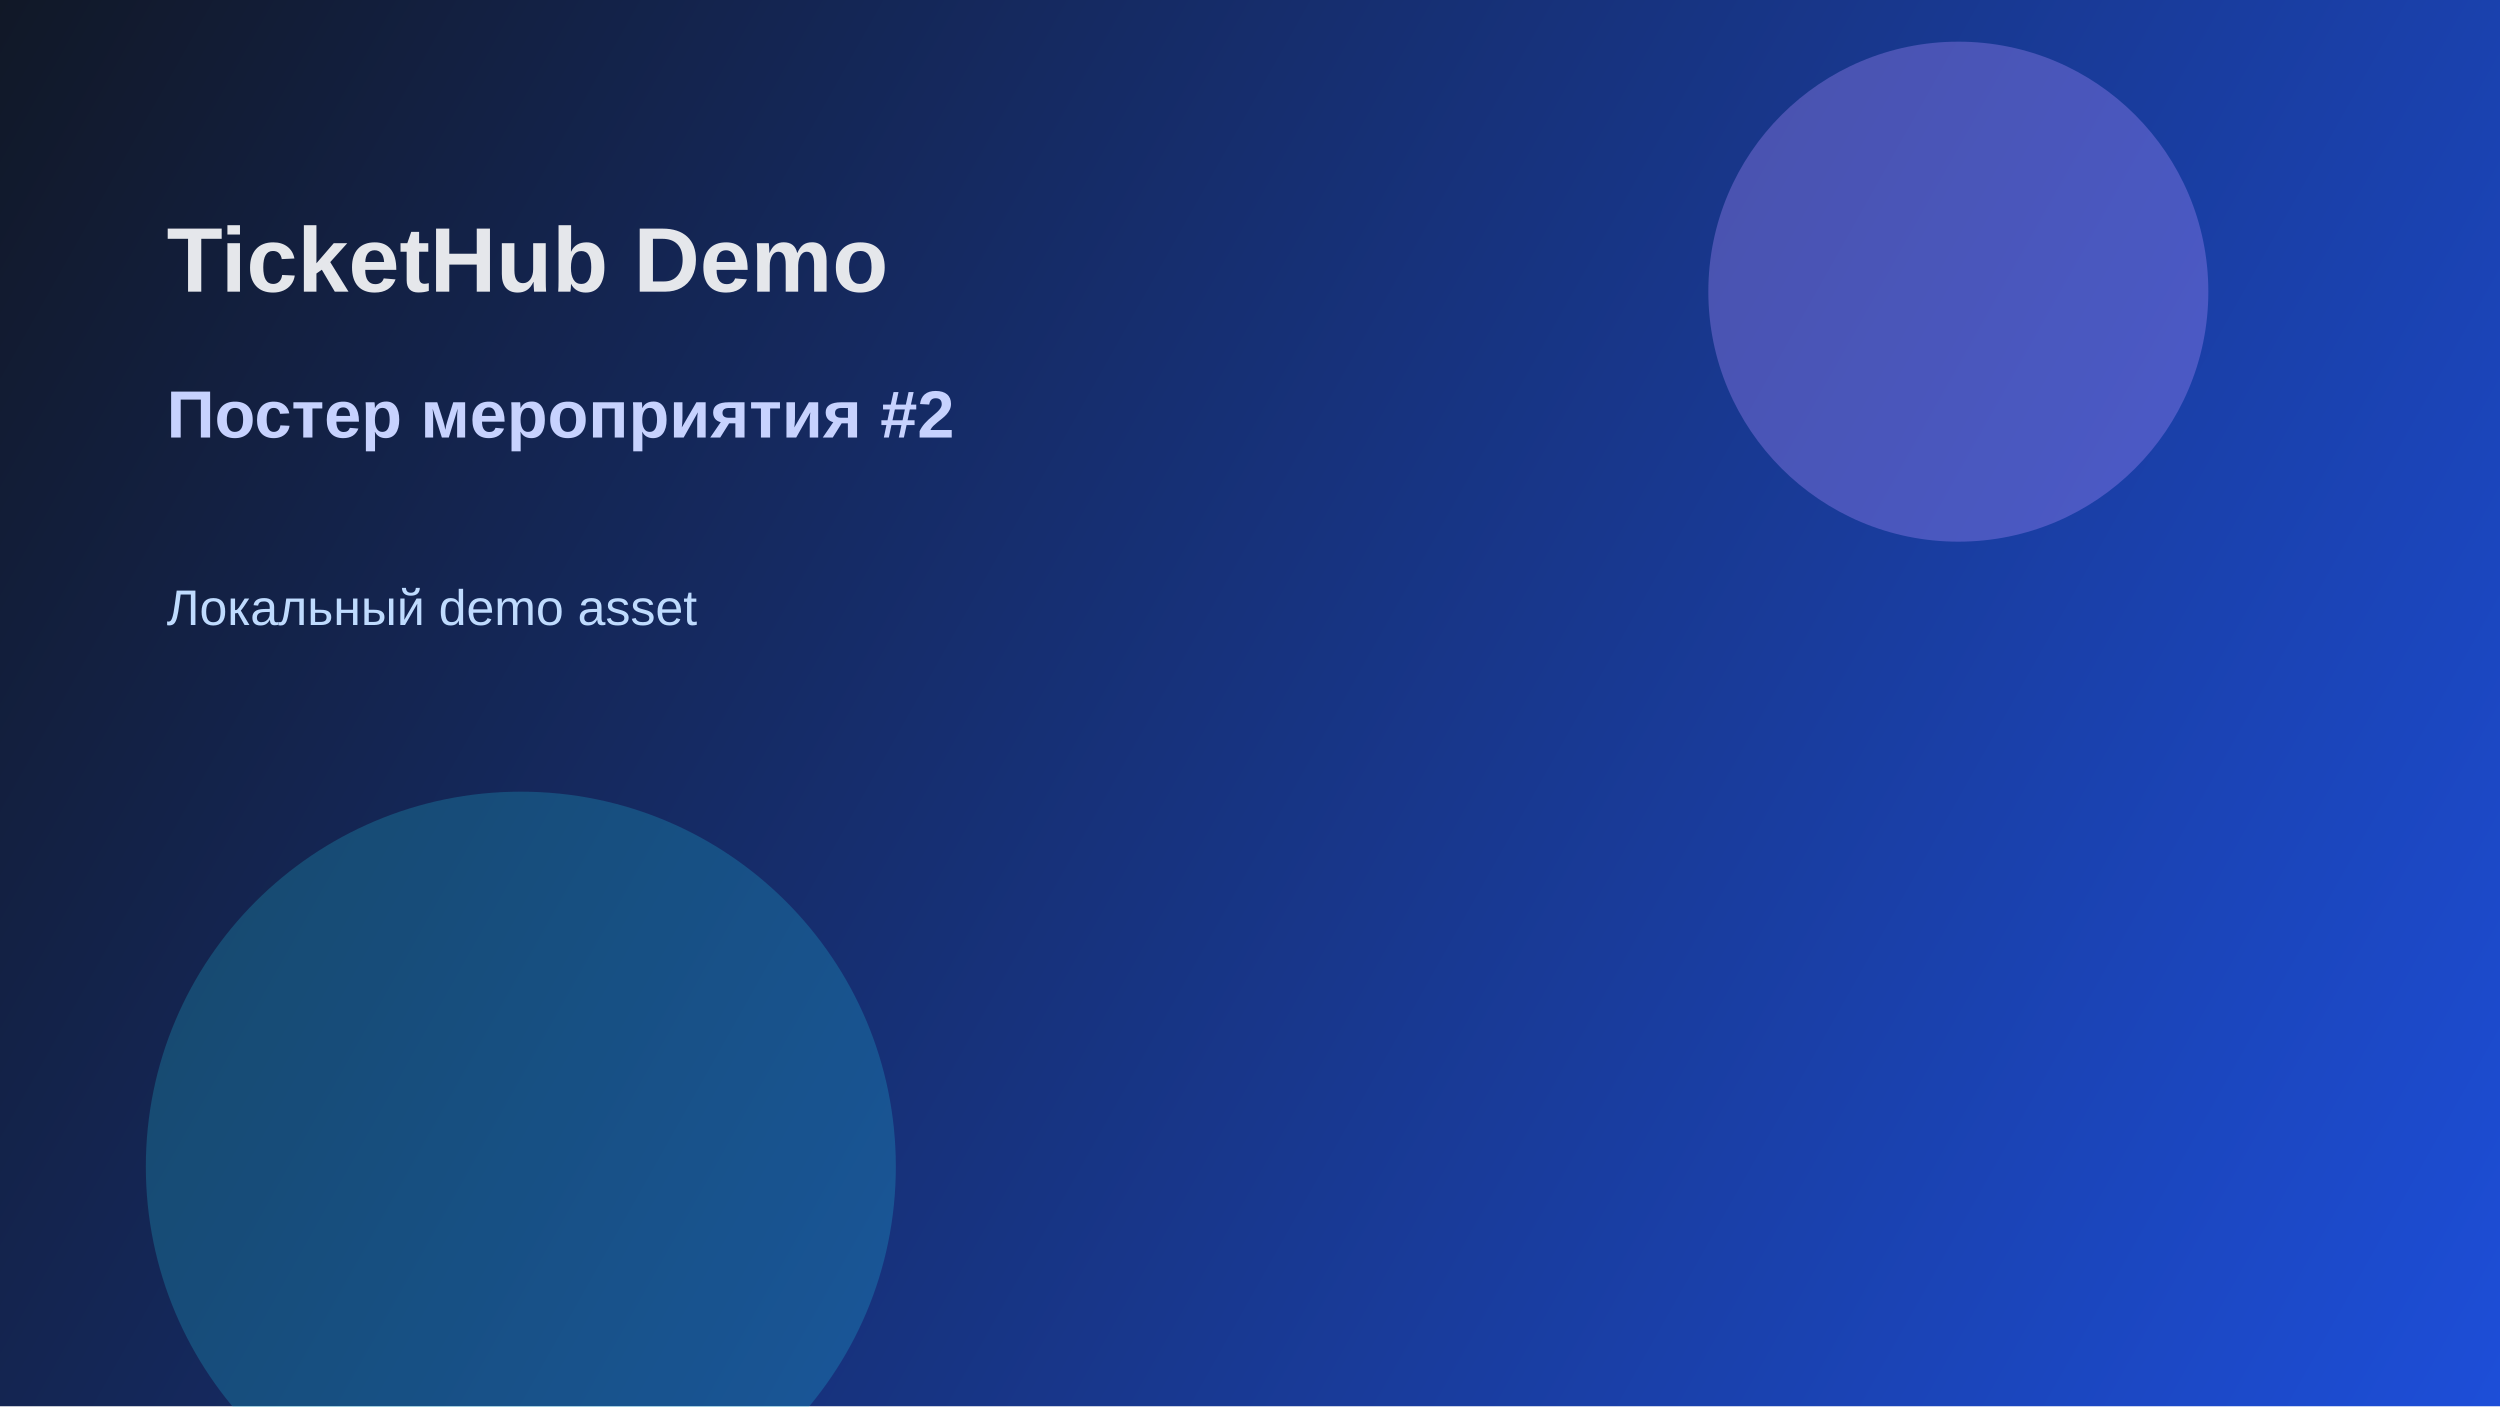
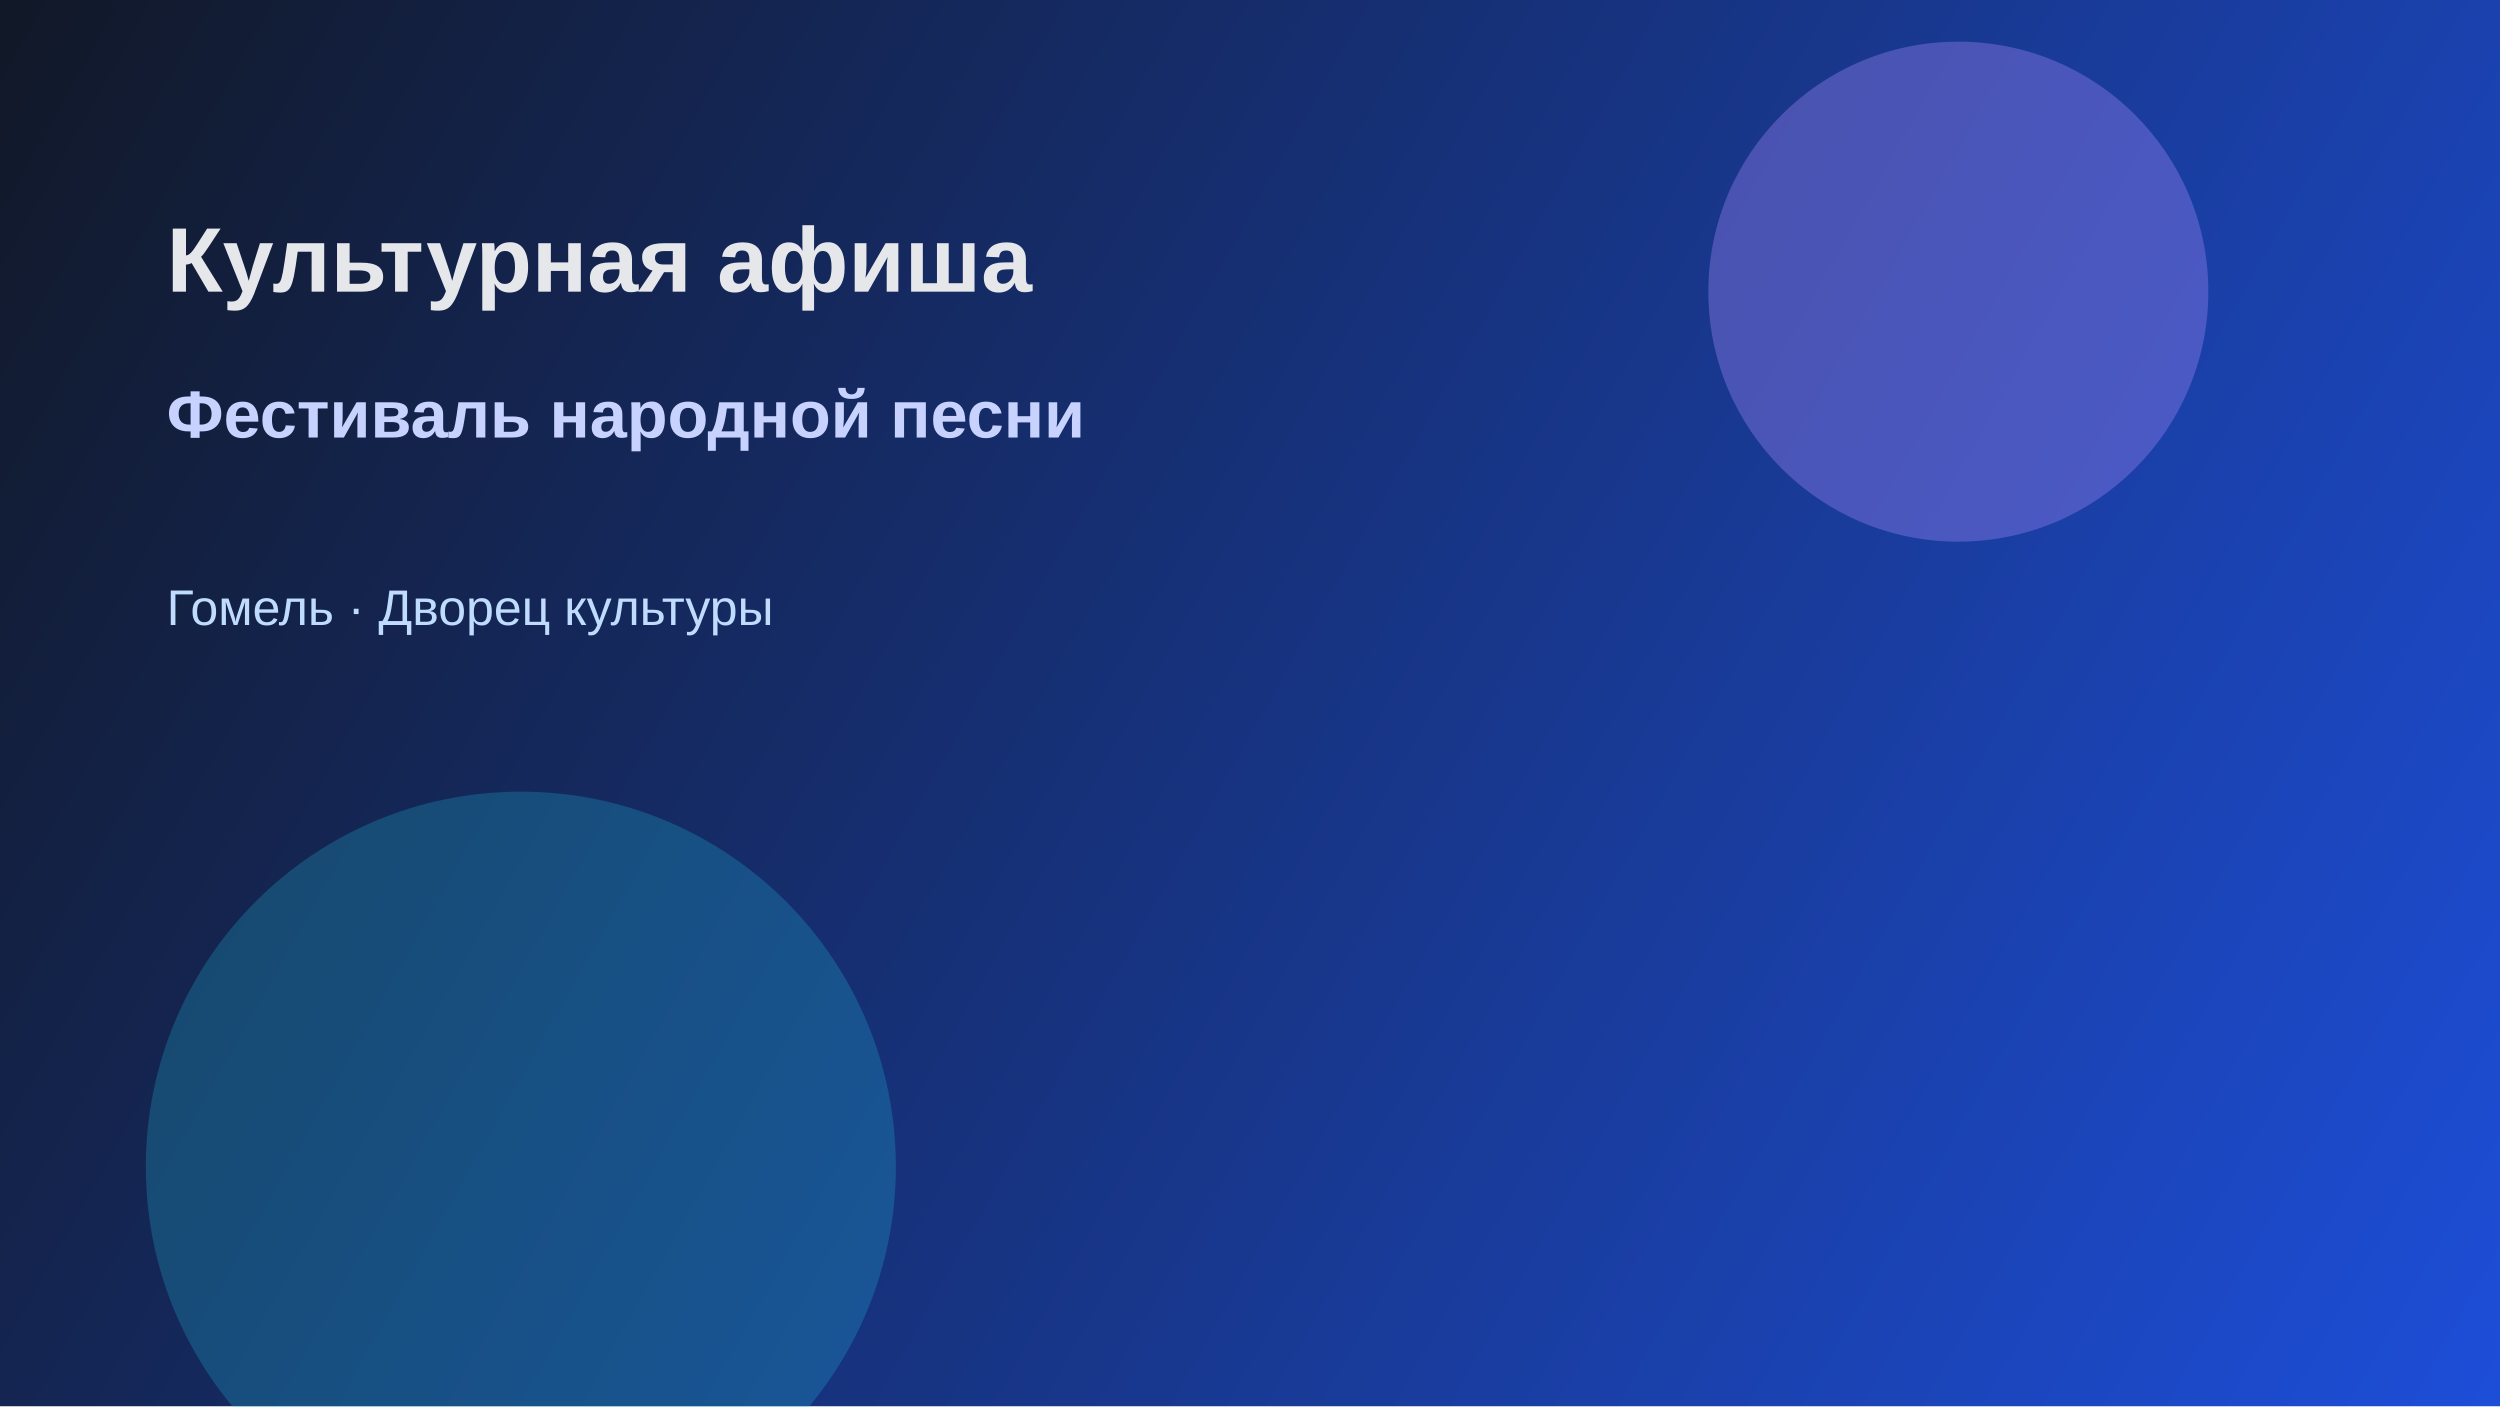
<svg xmlns="http://www.w3.org/2000/svg" width="1200" height="675" viewBox="0 0 1200 675" fill="none">
  <defs>
    <linearGradient id="bg2" x1="0" y1="0" x2="1200" y2="675" gradientUnits="userSpaceOnUse">
      <stop stop-color="#111827" />
      <stop offset="1" stop-color="#1D4ED8" />
    </linearGradient>
  </defs>
  <rect width="1200" height="675" fill="url(#bg2)" />
  <circle cx="940" cy="140" r="120" fill="#A78BFA" fill-opacity="0.35" />
  <circle cx="250" cy="560" r="180" fill="#22D3EE" fill-opacity="0.22" />
-   <text x="80" y="140" fill="#E5E7EB" font-family="Arial, sans-serif" font-size="44" font-weight="700">TicketHub Demo</text>
-   <text x="80" y="210" fill="#C7D2FE" font-family="Arial, sans-serif" font-size="32" font-weight="600">Постер мероприятия #2</text>
-   <text x="80" y="300" fill="#BFDBFE" font-family="Arial, sans-serif" font-size="24">Локальный demo asset</text>
+   <text x="80" y="140" fill="#E5E7EB" font-family="Arial, sans-serif" font-size="44" font-weight="700">Культурная афиша</text>
+   <text x="80" y="210" fill="#C7D2FE" font-family="Arial, sans-serif" font-size="32" font-weight="600">Фестиваль народной песни</text>
+   <text x="80" y="300" fill="#BFDBFE" font-family="Arial, sans-serif" font-size="24">Гомель · Дворец культуры</text>
</svg>
